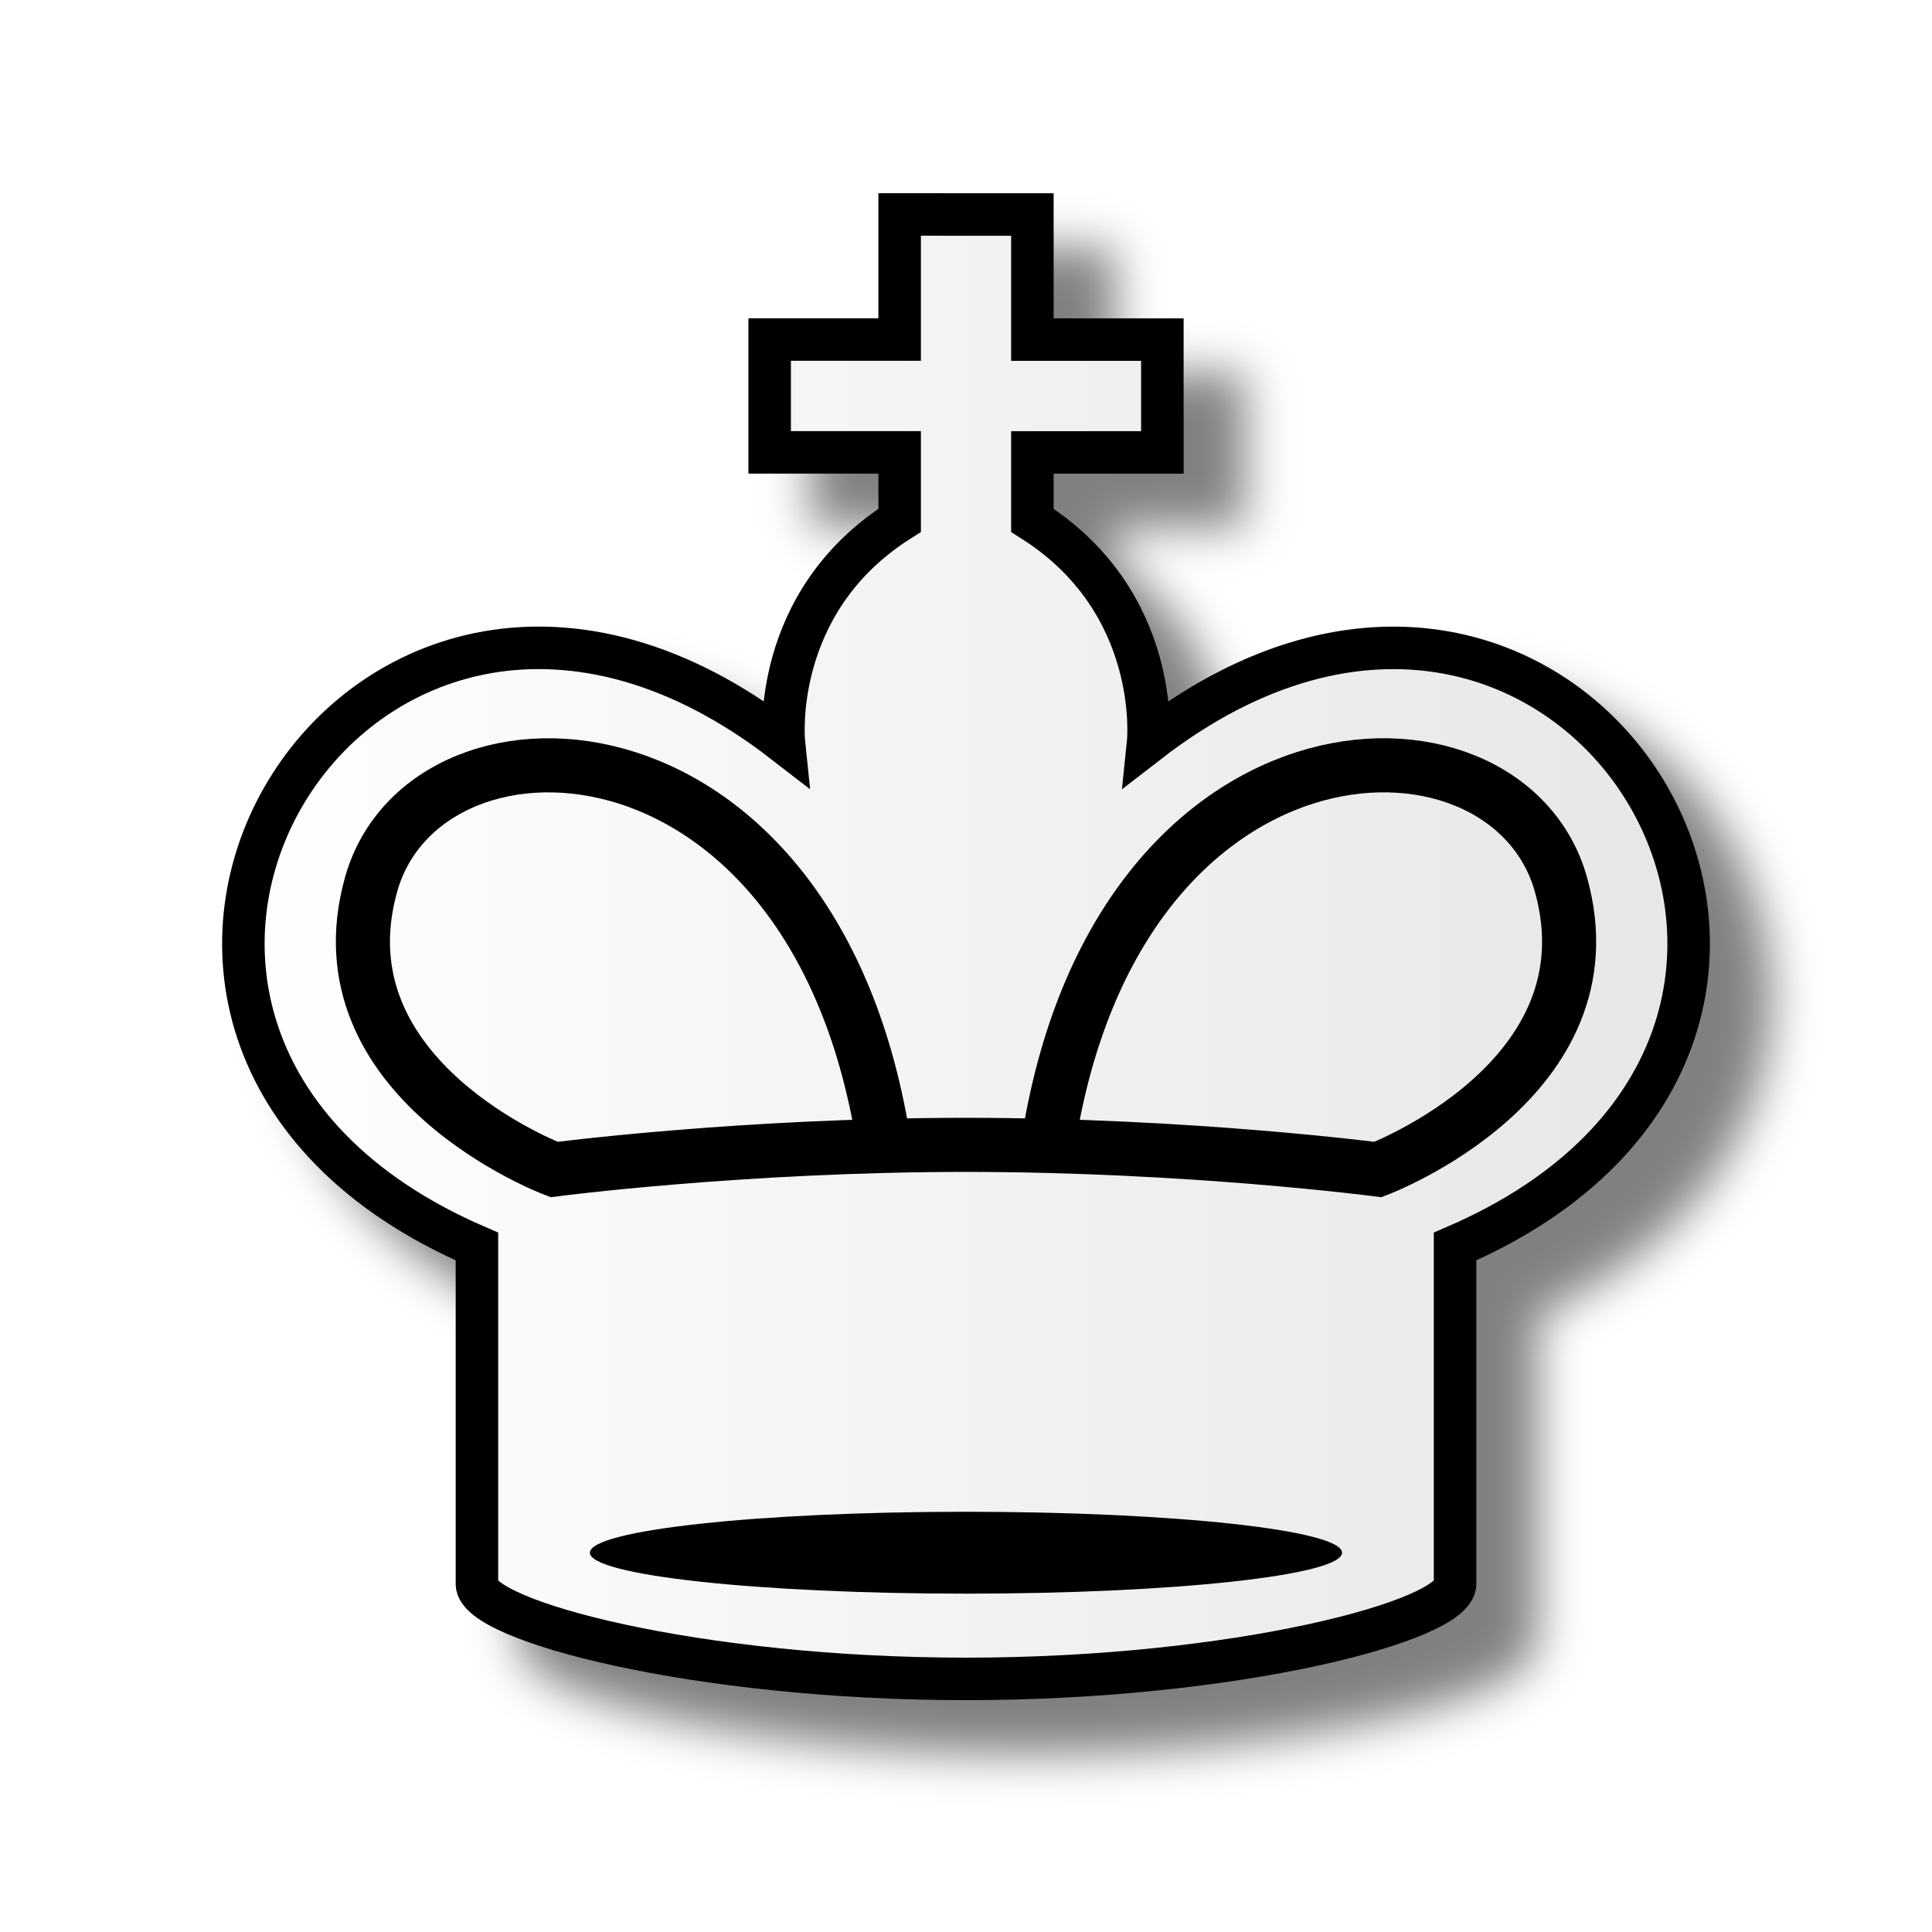
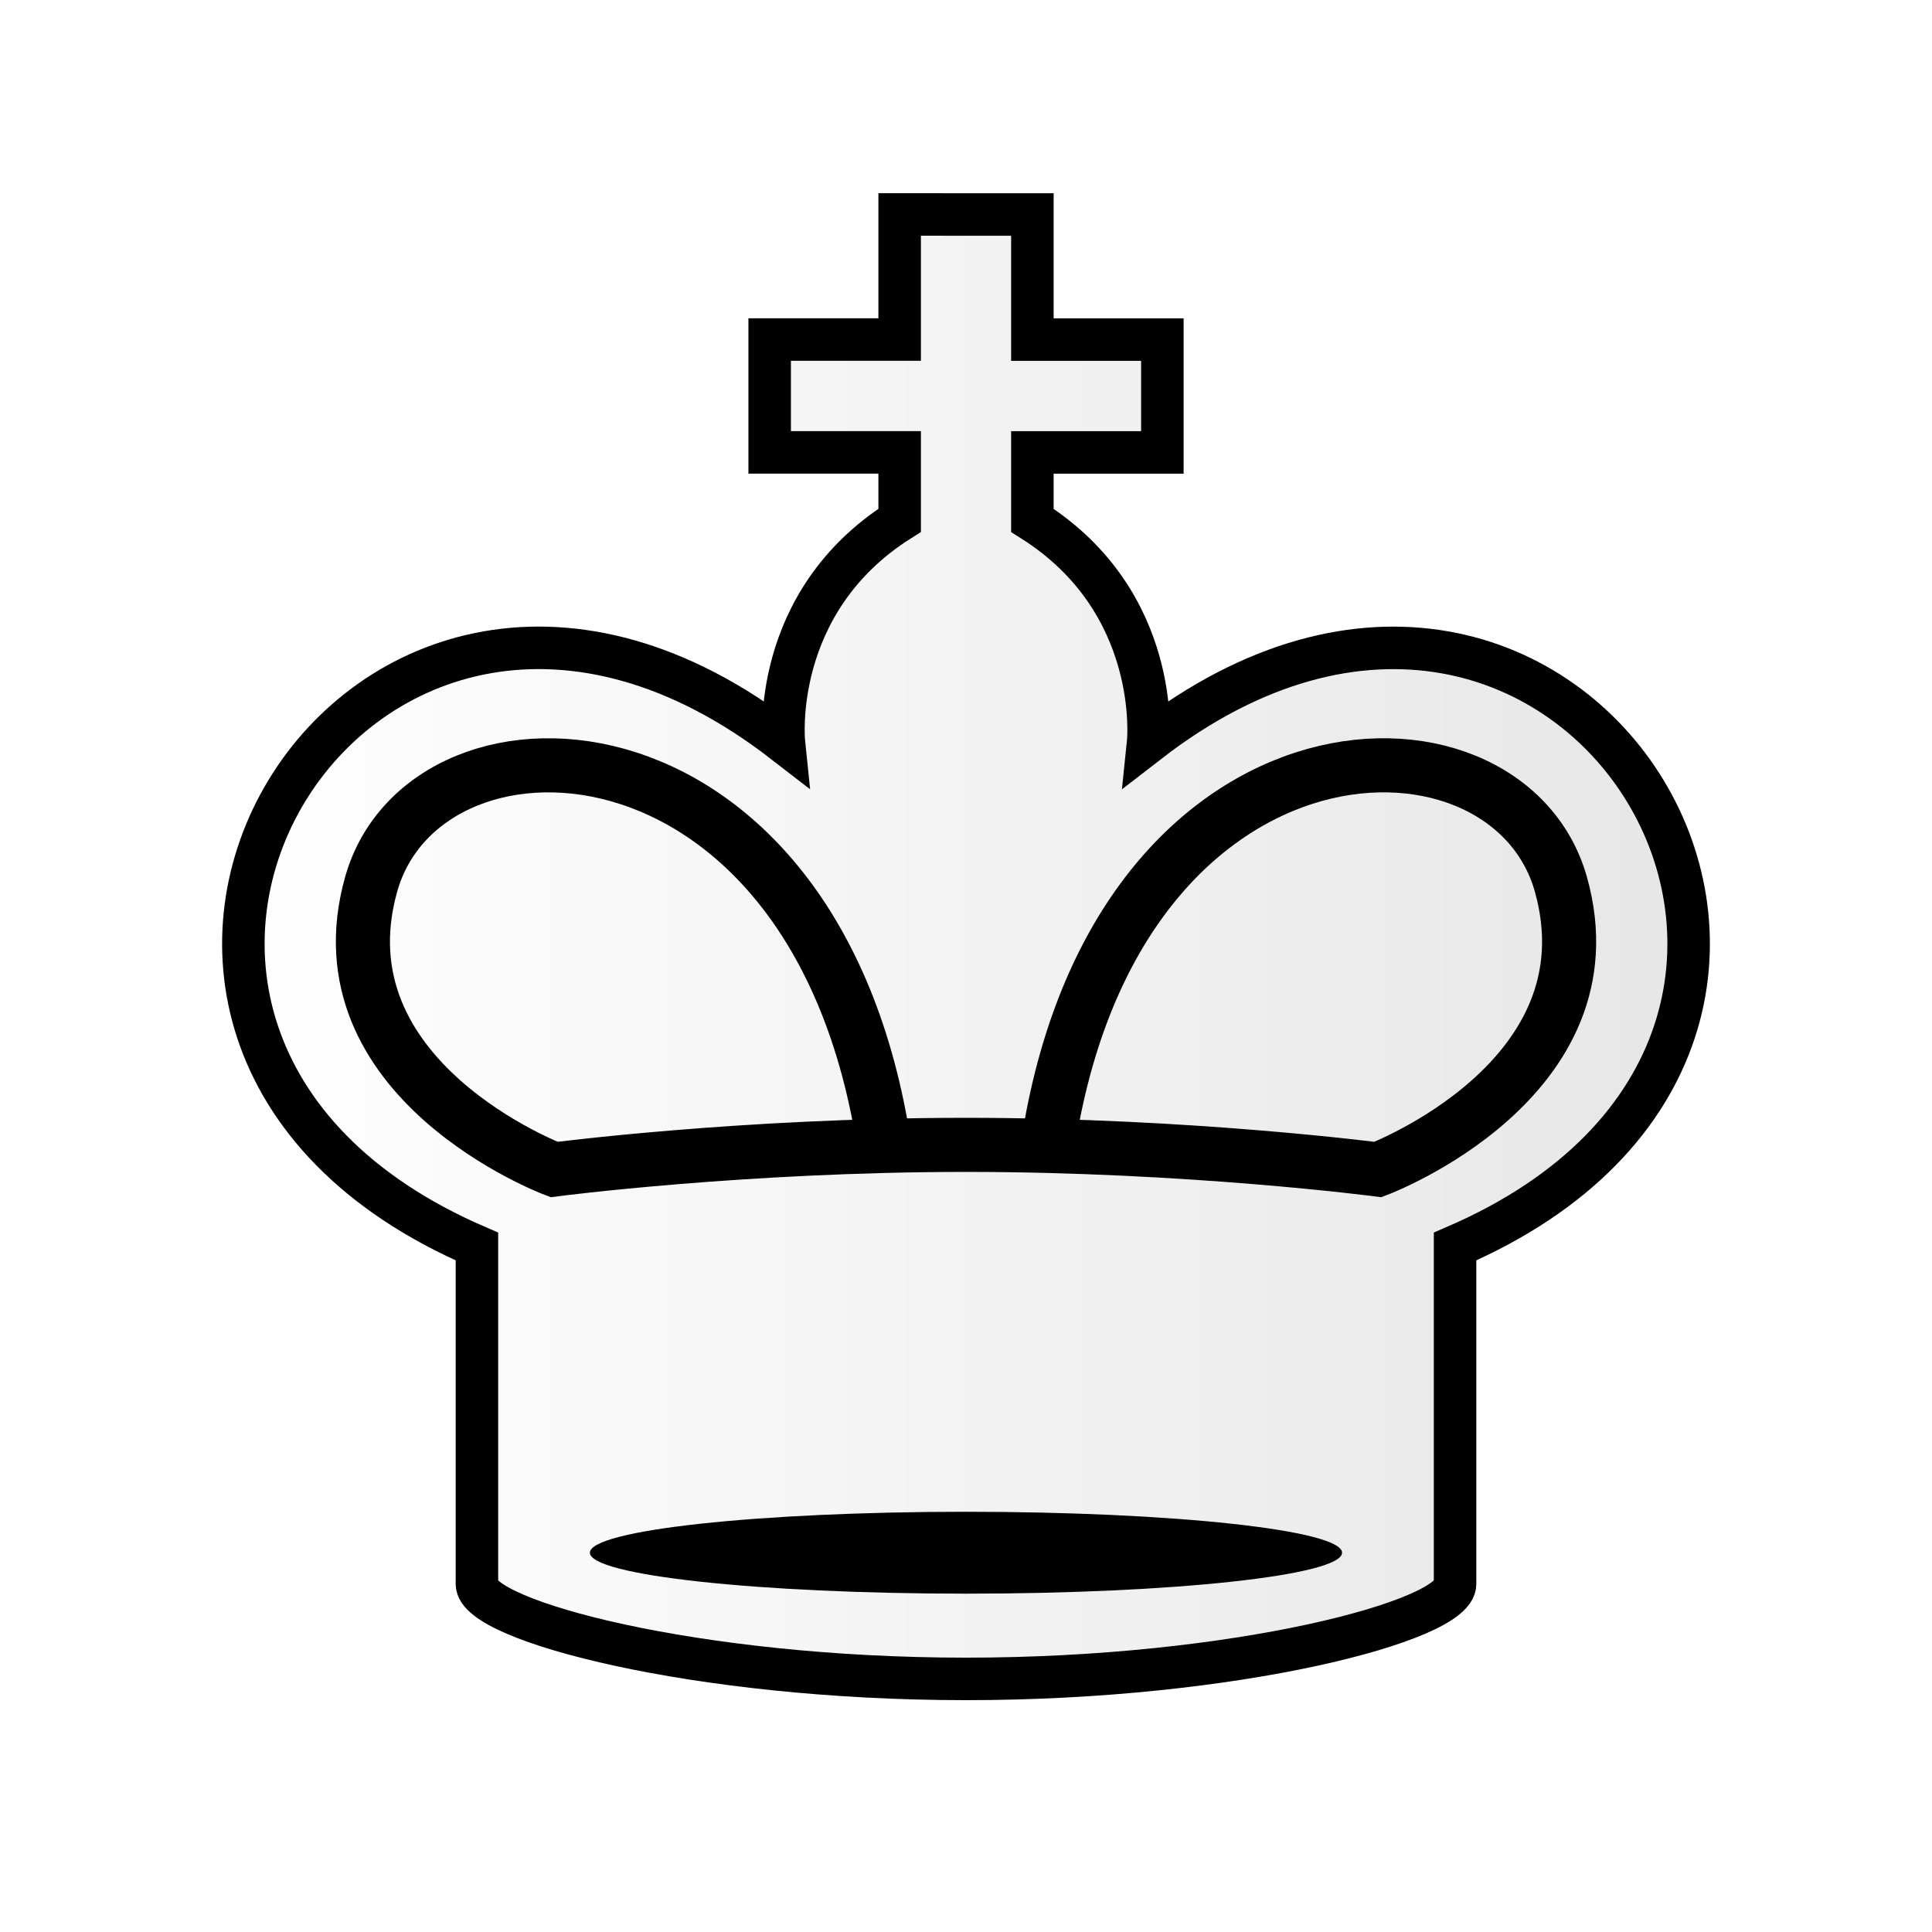
<svg xmlns="http://www.w3.org/2000/svg" width="50mm" height="50mm" clip-rule="evenodd" fill-rule="evenodd" image-rendering="optimizeQuality" shape-rendering="geometricPrecision" text-rendering="geometricPrecision" viewBox="0 0 50 50">
  <defs>
    <linearGradient id="a" x1="2986.4" x2="3128.4" y1="1623.8" y2="1623.8" gradientTransform="matrix(.27141 0 0 .27218 -804.81 -417.45)" gradientUnits="userSpaceOnUse">
      <stop stop-color="#fff" offset="0" />
      <stop stop-color="#e6e6e6" offset="1" />
    </linearGradient>
-     <filter id="c" color-interpolation-filters="sRGB">
-       <feGaussianBlur result="blur" stdDeviation="0.01 0.01" />
-     </filter>
-     <filter id="b" color-interpolation-filters="sRGB">
-       <feFlood flood-color="#000" flood-opacity=".498" result="flood" />
-       <feComposite in="flood" in2="SourceGraphic" operator="in" result="composite1" />
-       <feGaussianBlur in="composite1" result="blur" stdDeviation=".6" />
-       <feOffset dx="1.6" dy="1.4" result="offset" />
-       <feComposite in="SourceGraphic" in2="offset" result="composite2" />
-     </filter>
  </defs>
-   <path d="M23.283 5.55v3.238h-3.364v2.92h3.364v1.758c-3.368 2.127-2.996 5.74-2.996 5.74C9.278 10.69-.385 26.77 12.343 32.26v8.734c0 .95 5.667 2.456 12.657 2.456s12.657-1.506 12.657-2.456V32.26c12.728-5.49 3.066-21.569-7.943-13.053 0 0 .372-3.613-2.996-5.74v-1.758h3.364v-2.92h-3.364V5.551h-1.717z" fill="url(#a)" filter="url(#b)" stroke-width="1.1" stroke="#000" />
-   <ellipse class="st15" transform="matrix(.30296 0 0 .37258 3.466 -8.825)" cx="71.077" cy="131.54" rx="32.126" ry="2.844" filter="url(#c)" />
+   <path d="M23.283 5.55v3.238h-3.364v2.92h3.364v1.758c-3.368 2.127-2.996 5.74-2.996 5.74C9.278 10.69-.385 26.77 12.343 32.26v8.734c0 .95 5.667 2.456 12.657 2.456s12.657-1.506 12.657-2.456V32.26c12.728-5.49 3.066-21.569-7.943-13.053 0 0 .372-3.613-2.996-5.74v-1.758h3.364v-2.92h-3.364V5.551h-1.717z" fill="url(#a)" stroke-width="1.1" stroke="#000" />
+   <ellipse class="st15" transform="matrix(.30296 0 0 .37258 3.466 -8.825)" cx="71.077" cy="131.54" rx="32.126" ry="2.844" />
  <path d="M27.032 30.267c1.49-12.102 11.943-12.441 13.364-7.38 1.42 5.062-4.736 7.38-4.736 7.38s-4.875-.638-10.66-.638-10.66.638-10.66.638-6.156-2.318-4.735-7.38c1.42-5.06 11.874-4.722 13.364 7.38" fill="none" stroke-width="1.4" stroke="#000" />
</svg>
